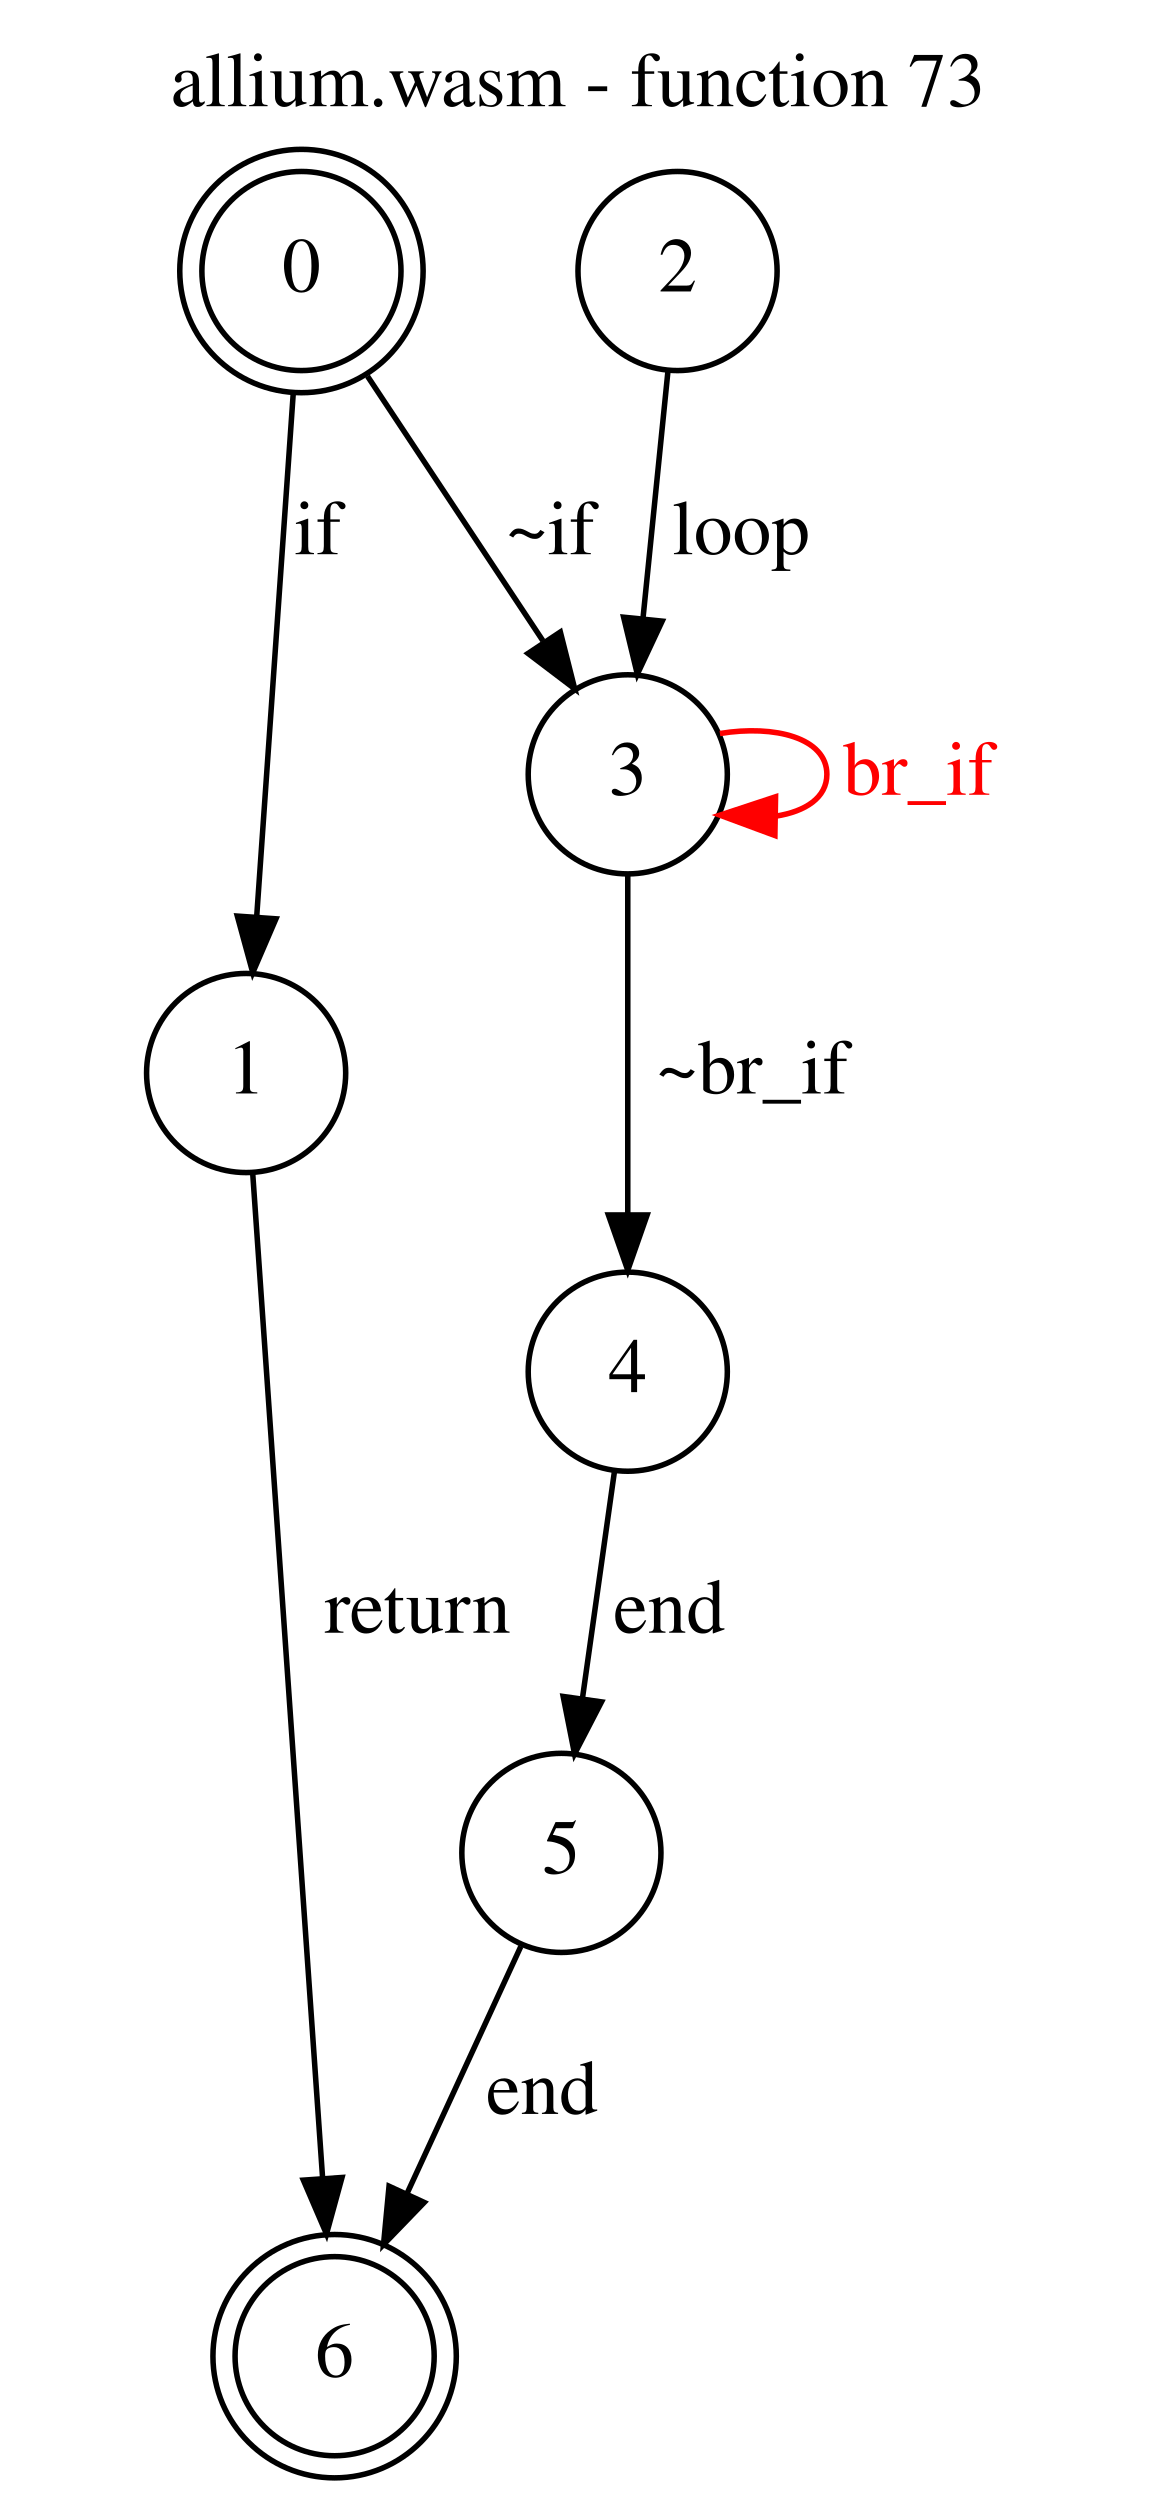
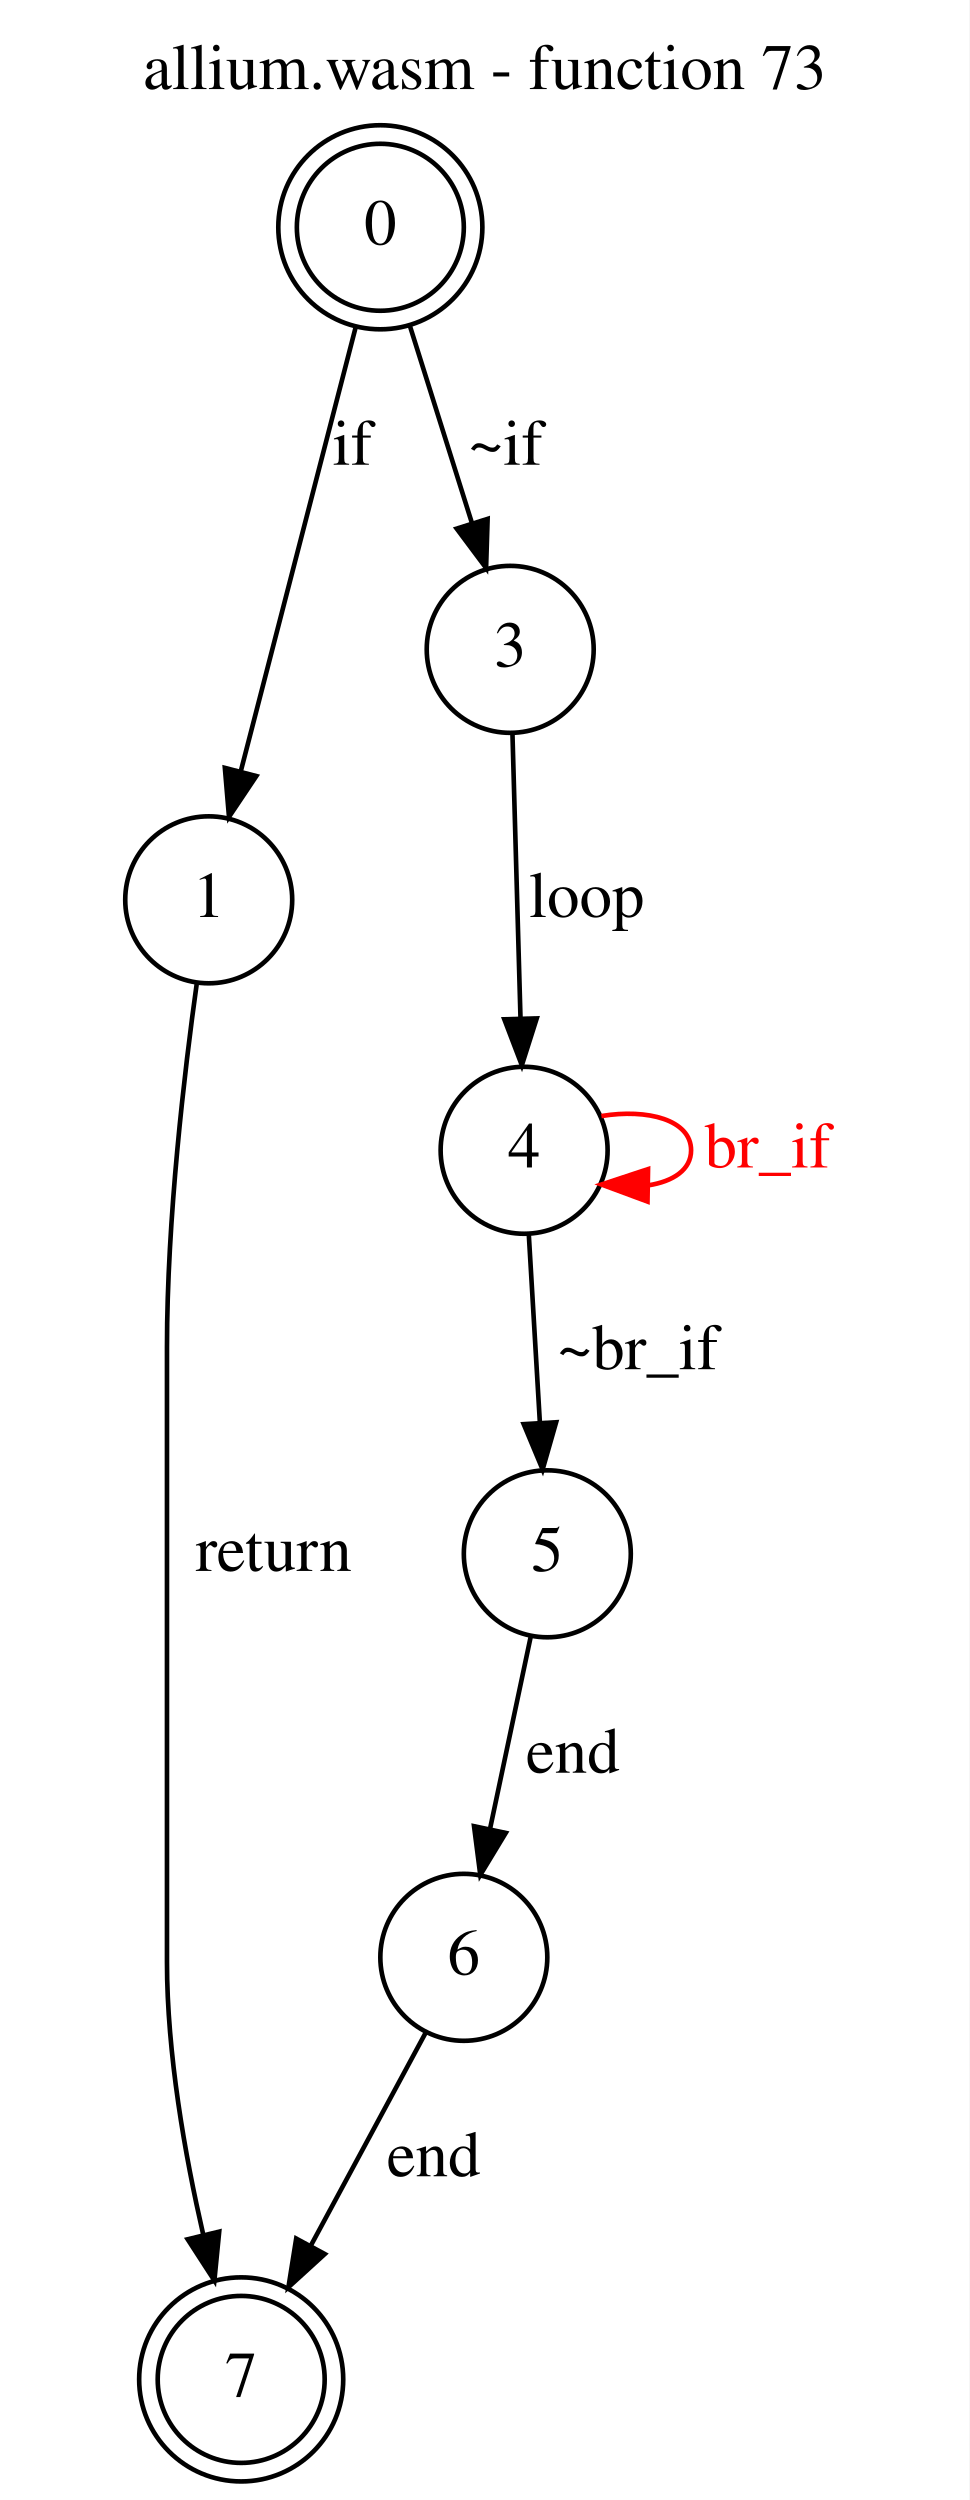
- <svg xmlns="http://www.w3.org/2000/svg" width="209pt" height="452pt" viewBox="0.00 0.00 209.00 452.00">
-   <g id="graph0" class="graph" transform="scale(1 1) rotate(0) translate(4 448)">
-     <polygon fill="white" stroke="transparent" points="-4,4 -4,-448 205,-448 205,4 -4,4" />
-     <text text-anchor="middle" x="100.5" y="-428.8" font-family="Times,serif" font-size="14.00">allium.wasm - function 73</text>
+ <svg xmlns="http://www.w3.org/2000/svg" width="209pt" height="539pt" viewBox="0.00 0.00 209.00 539.00">
+   <g id="graph0" class="graph" transform="scale(1 1) rotate(0) translate(4 535)">
+     <polygon fill="white" stroke="transparent" points="-4,4 -4,-535 205,-535 205,4 -4,4" />
+     <text text-anchor="middle" x="100.5" y="-515.8" font-family="Times,serif" font-size="14.00">allium.wasm - function 73</text>
    <g id="node1" class="node">
-       <ellipse fill="none" stroke="black" cx="50.5" cy="-399" rx="18" ry="18" />
-       <ellipse fill="none" stroke="black" cx="50.5" cy="-399" rx="22" ry="22" />
-       <text text-anchor="middle" x="50.5" y="-395.3" font-family="Times,serif" font-size="14.00">0</text>
+       <ellipse fill="none" stroke="black" cx="78" cy="-486" rx="18" ry="18" />
+       <ellipse fill="none" stroke="black" cx="78" cy="-486" rx="22" ry="22" />
+       <text text-anchor="middle" x="78" y="-482.3" font-family="Times,serif" font-size="14.00">0</text>
    </g>
    <g id="node3" class="node">
-       <ellipse fill="none" stroke="black" cx="40.5" cy="-254" rx="18" ry="18" />
-       <text text-anchor="middle" x="40.5" y="-250.3" font-family="Times,serif" font-size="14.00">1</text>
+       <ellipse fill="none" stroke="black" cx="41" cy="-341" rx="18" ry="18" />
+       <text text-anchor="middle" x="41" y="-337.3" font-family="Times,serif" font-size="14.00">1</text>
    </g>
    <g id="edge1" class="edge">
-       <path fill="none" stroke="black" d="M49.02,-376.9C47.27,-351.8 44.33,-309.83 42.41,-282.28" />
-       <polygon fill="black" stroke="black" points="45.89,-281.88 41.7,-272.15 38.91,-282.37 45.89,-281.88" />
-       <text text-anchor="middle" x="53.5" y="-347.8" font-family="Times,serif" font-size="14.00">if</text>
+       <path fill="none" stroke="black" d="M72.7,-464.51C66.18,-439.31 55.09,-396.47 47.91,-368.71" />
+       <polygon fill="black" stroke="black" points="51.26,-367.68 45.37,-358.88 44.48,-369.44 51.26,-367.68" />
+       <text text-anchor="middle" x="72" y="-434.8" font-family="Times,serif" font-size="14.00">if</text>
    </g>
    <g id="node4" class="node">
-       <ellipse fill="none" stroke="black" cx="109.5" cy="-308" rx="18" ry="18" />
-       <text text-anchor="middle" x="109.5" y="-304.3" font-family="Times,serif" font-size="14.00">3</text>
+       <ellipse fill="none" stroke="black" cx="106" cy="-395" rx="18" ry="18" />
+       <text text-anchor="middle" x="106" y="-391.3" font-family="Times,serif" font-size="14.00">3</text>
    </g>
    <g id="edge2" class="edge">
-       <path fill="none" stroke="black" d="M62.44,-379.99C71.59,-366.19 84.27,-347.06 94.17,-332.13" />
-       <polygon fill="black" stroke="black" points="97.31,-333.73 99.91,-323.46 91.47,-329.86 97.31,-333.73" />
-       <text text-anchor="middle" x="95.5" y="-347.8" font-family="Times,serif" font-size="14.00">~if</text>
+       <path fill="none" stroke="black" d="M84.35,-464.8C88.31,-452.22 93.45,-435.89 97.73,-422.29" />
+       <polygon fill="black" stroke="black" points="101.13,-423.13 100.8,-412.54 94.46,-421.03 101.13,-423.13" />
+       <text text-anchor="middle" x="105" y="-434.8" font-family="Times,serif" font-size="14.00">~if</text>
    </g>
    <g id="node2" class="node">
-       <ellipse fill="none" stroke="black" cx="56.5" cy="-22" rx="18" ry="18" />
-       <ellipse fill="none" stroke="black" cx="56.5" cy="-22" rx="22" ry="22" />
-       <text text-anchor="middle" x="56.5" y="-18.3" font-family="Times,serif" font-size="14.00">6</text>
+       <ellipse fill="none" stroke="black" cx="48" cy="-22" rx="18" ry="18" />
+       <ellipse fill="none" stroke="black" cx="48" cy="-22" rx="22" ry="22" />
+       <text text-anchor="middle" x="48" y="-18.3" font-family="Times,serif" font-size="14.00">7</text>
    </g>
    <g id="edge3" class="edge">
-       <path fill="none" stroke="black" d="M41.7,-235.71C44.39,-197.07 50.92,-103.26 54.33,-54.15" />
-       <polygon fill="black" stroke="black" points="57.83,-54.31 55.03,-44.1 50.85,-53.83 57.83,-54.31" />
-       <text text-anchor="middle" x="71.5" y="-152.8" font-family="Times,serif" font-size="14.00">return</text>
+       <path fill="none" stroke="black" d="M38.45,-323.14C35.78,-304.09 32,-272.14 32,-244.5 32,-244.5 32,-244.5 32,-112 32,-92.24 35.87,-70.39 39.8,-53.29" />
+       <polygon fill="black" stroke="black" points="43.26,-53.86 42.22,-43.32 36.46,-52.21 43.26,-53.86" />
+       <text text-anchor="middle" x="55" y="-196.3" font-family="Times,serif" font-size="14.00">return</text>
+     </g>
+     <g id="node5" class="node">
+       <ellipse fill="none" stroke="black" cx="109" cy="-287" rx="18" ry="18" />
+       <text text-anchor="middle" x="109" y="-283.3" font-family="Times,serif" font-size="14.00">4</text>
+     </g>
+     <g id="edge4" class="edge">
+       <path fill="none" stroke="black" d="M106.48,-376.97C106.95,-360.38 107.67,-334.88 108.22,-315.43" />
+       <polygon fill="black" stroke="black" points="111.72,-315.44 108.51,-305.34 104.73,-315.24 111.72,-315.44" />
+       <text text-anchor="middle" x="122.5" y="-337.3" font-family="Times,serif" font-size="14.00">loop</text>
    </g>
    <g id="edge6" class="edge">
-       <path fill="none" stroke="red" d="M126.16,-315.38C136.12,-317.02 145.5,-314.56 145.5,-308 145.5,-303.8 141.65,-301.28 136.27,-300.44" />
-       <polygon fill="red" stroke="red" points="136.1,-296.94 126.16,-300.62 136.22,-303.94 136.1,-296.94" />
-       <text text-anchor="middle" x="162" y="-304.3" font-family="Times,serif" font-size="14.00" fill="red">br_if</text>
+       <path fill="none" stroke="red" d="M125.66,-294.38C135.62,-296.02 145,-293.56 145,-287 145,-282.8 141.15,-280.28 135.77,-279.44" />
+       <polygon fill="red" stroke="red" points="135.6,-275.94 125.66,-279.62 135.72,-282.94 135.6,-275.94" />
+       <text text-anchor="middle" x="161.5" y="-283.3" font-family="Times,serif" font-size="14.00" fill="red">br_if</text>
    </g>
    <g id="node6" class="node">
-       <ellipse fill="none" stroke="black" cx="109.5" cy="-200" rx="18" ry="18" />
-       <text text-anchor="middle" x="109.5" y="-196.3" font-family="Times,serif" font-size="14.00">4</text>
+       <ellipse fill="none" stroke="black" cx="114" cy="-200" rx="18" ry="18" />
+       <text text-anchor="middle" x="114" y="-196.3" font-family="Times,serif" font-size="14.00">5</text>
    </g>
    <g id="edge5" class="edge">
-       <path fill="none" stroke="black" d="M109.5,-289.97C109.5,-273.38 109.5,-247.88 109.5,-228.43" />
-       <polygon fill="black" stroke="black" points="113,-228.34 109.5,-218.34 106,-228.34 113,-228.34" />
-       <text text-anchor="middle" x="132" y="-250.3" font-family="Times,serif" font-size="14.00">~br_if</text>
-     </g>
-     <g id="node5" class="node">
-       <ellipse fill="none" stroke="black" cx="118.5" cy="-399" rx="18" ry="18" />
-       <text text-anchor="middle" x="118.5" y="-395.3" font-family="Times,serif" font-size="14.00">2</text>
-     </g>
-     <g id="edge4" class="edge">
-       <path fill="none" stroke="black" d="M116.76,-380.84C115.48,-368.16 113.71,-350.64 112.24,-336.08" />
-       <polygon fill="black" stroke="black" points="115.72,-335.7 111.23,-326.11 108.75,-336.41 115.72,-335.7" />
-       <text text-anchor="middle" x="130" y="-347.8" font-family="Times,serif" font-size="14.00">loop</text>
+       <path fill="none" stroke="black" d="M110.01,-268.8C110.7,-257.16 111.61,-241.55 112.4,-228.24" />
+       <polygon fill="black" stroke="black" points="115.9,-228.36 112.99,-218.18 108.91,-227.95 115.9,-228.36" />
+       <text text-anchor="middle" x="133.5" y="-239.8" font-family="Times,serif" font-size="14.00">~br_if</text>
    </g>
    <g id="node7" class="node">
-       <ellipse fill="none" stroke="black" cx="97.5" cy="-113" rx="18" ry="18" />
-       <text text-anchor="middle" x="97.5" y="-109.3" font-family="Times,serif" font-size="14.00">5</text>
+       <ellipse fill="none" stroke="black" cx="96" cy="-113" rx="18" ry="18" />
+       <text text-anchor="middle" x="96" y="-109.3" font-family="Times,serif" font-size="14.00">6</text>
    </g>
    <g id="edge7" class="edge">
-       <path fill="none" stroke="black" d="M107.07,-181.8C105.42,-170.09 103.2,-154.34 101.31,-140.97" />
-       <polygon fill="black" stroke="black" points="104.75,-140.3 99.88,-130.89 97.82,-141.28 104.75,-140.3" />
-       <text text-anchor="middle" x="117" y="-152.8" font-family="Times,serif" font-size="14.00">end</text>
+       <path fill="none" stroke="black" d="M110.44,-182.21C107.93,-170.33 104.51,-154.17 101.62,-140.56" />
+       <polygon fill="black" stroke="black" points="105.04,-139.82 99.55,-130.76 98.2,-141.27 105.04,-139.82" />
+       <text text-anchor="middle" x="119.5" y="-152.8" font-family="Times,serif" font-size="14.00">end</text>
    </g>
    <g id="edge8" class="edge">
-       <path fill="none" stroke="black" d="M90.17,-96.09C84.46,-83.7 76.4,-66.19 69.59,-51.41" />
-       <polygon fill="black" stroke="black" points="72.7,-49.8 65.34,-42.18 66.34,-52.73 72.7,-49.8" />
-       <text text-anchor="middle" x="94" y="-65.8" font-family="Times,serif" font-size="14.00">end</text>
+       <path fill="none" stroke="black" d="M87.86,-96.9C81.08,-84.33 71.25,-66.1 63.04,-50.9" />
+       <polygon fill="black" stroke="black" points="66.02,-49.03 58.19,-41.89 59.86,-52.36 66.02,-49.03" />
+       <text text-anchor="middle" x="89.5" y="-65.8" font-family="Times,serif" font-size="14.00">end</text>
    </g>
  </g>
</svg>
